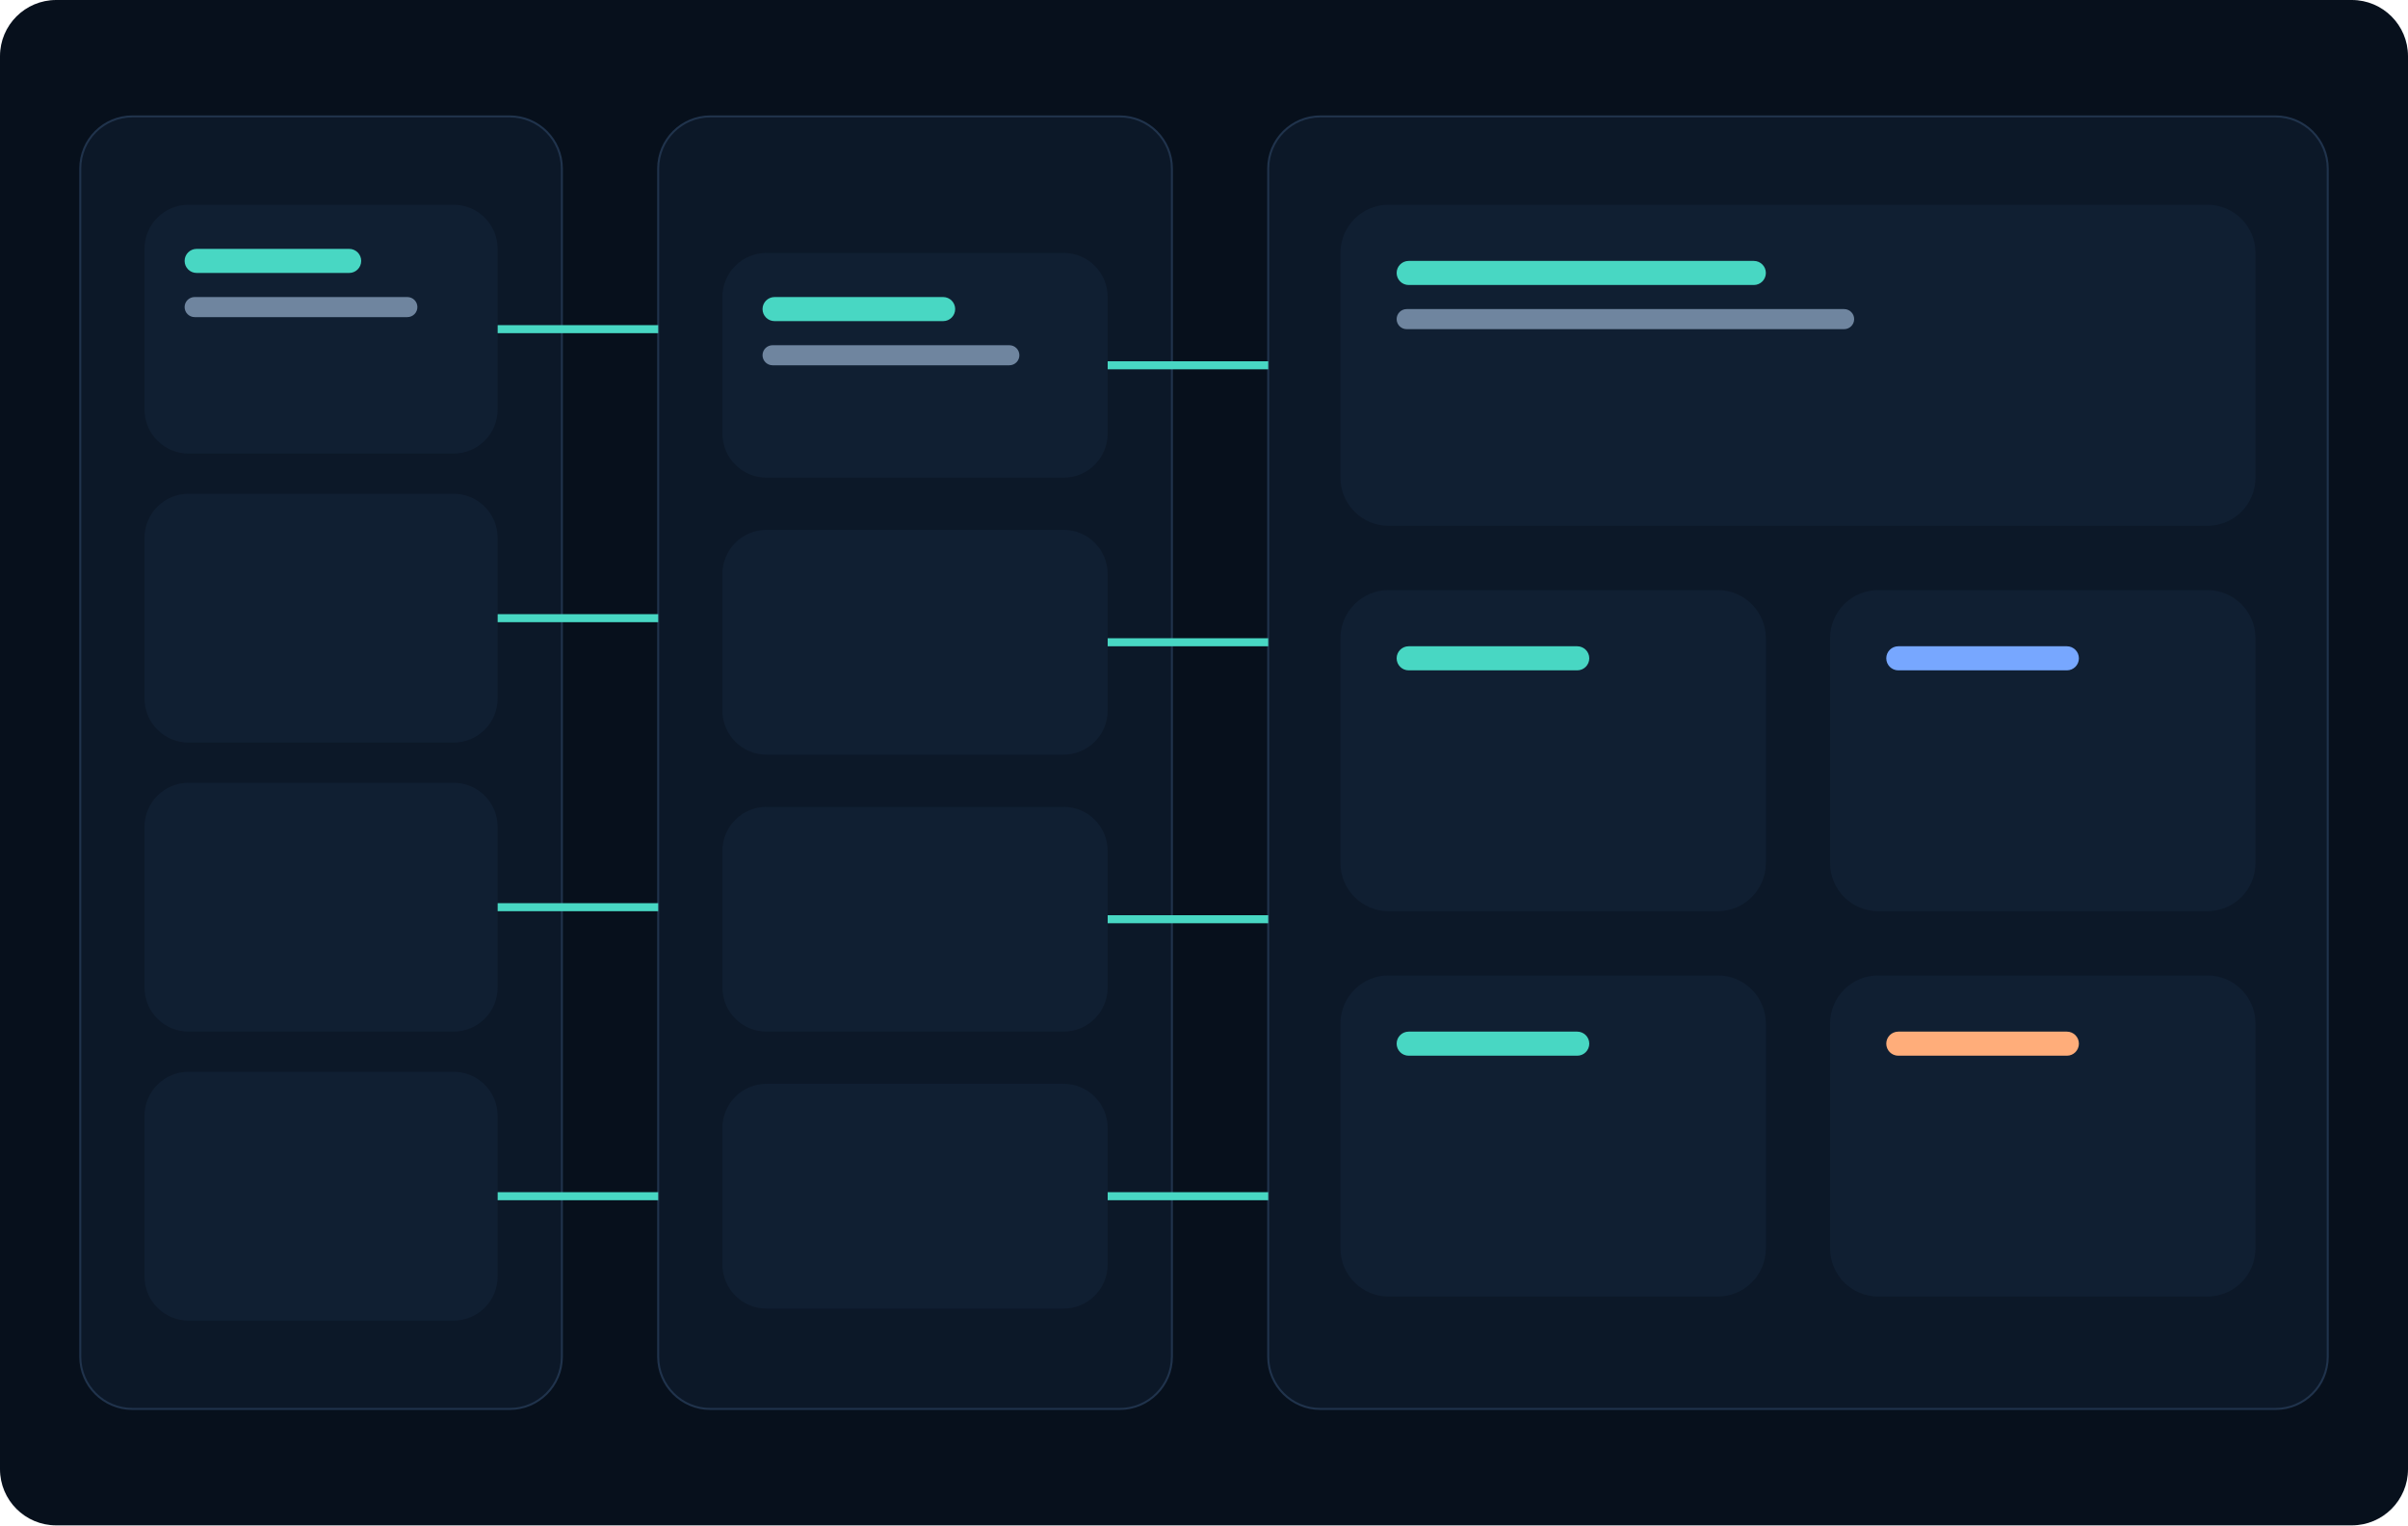
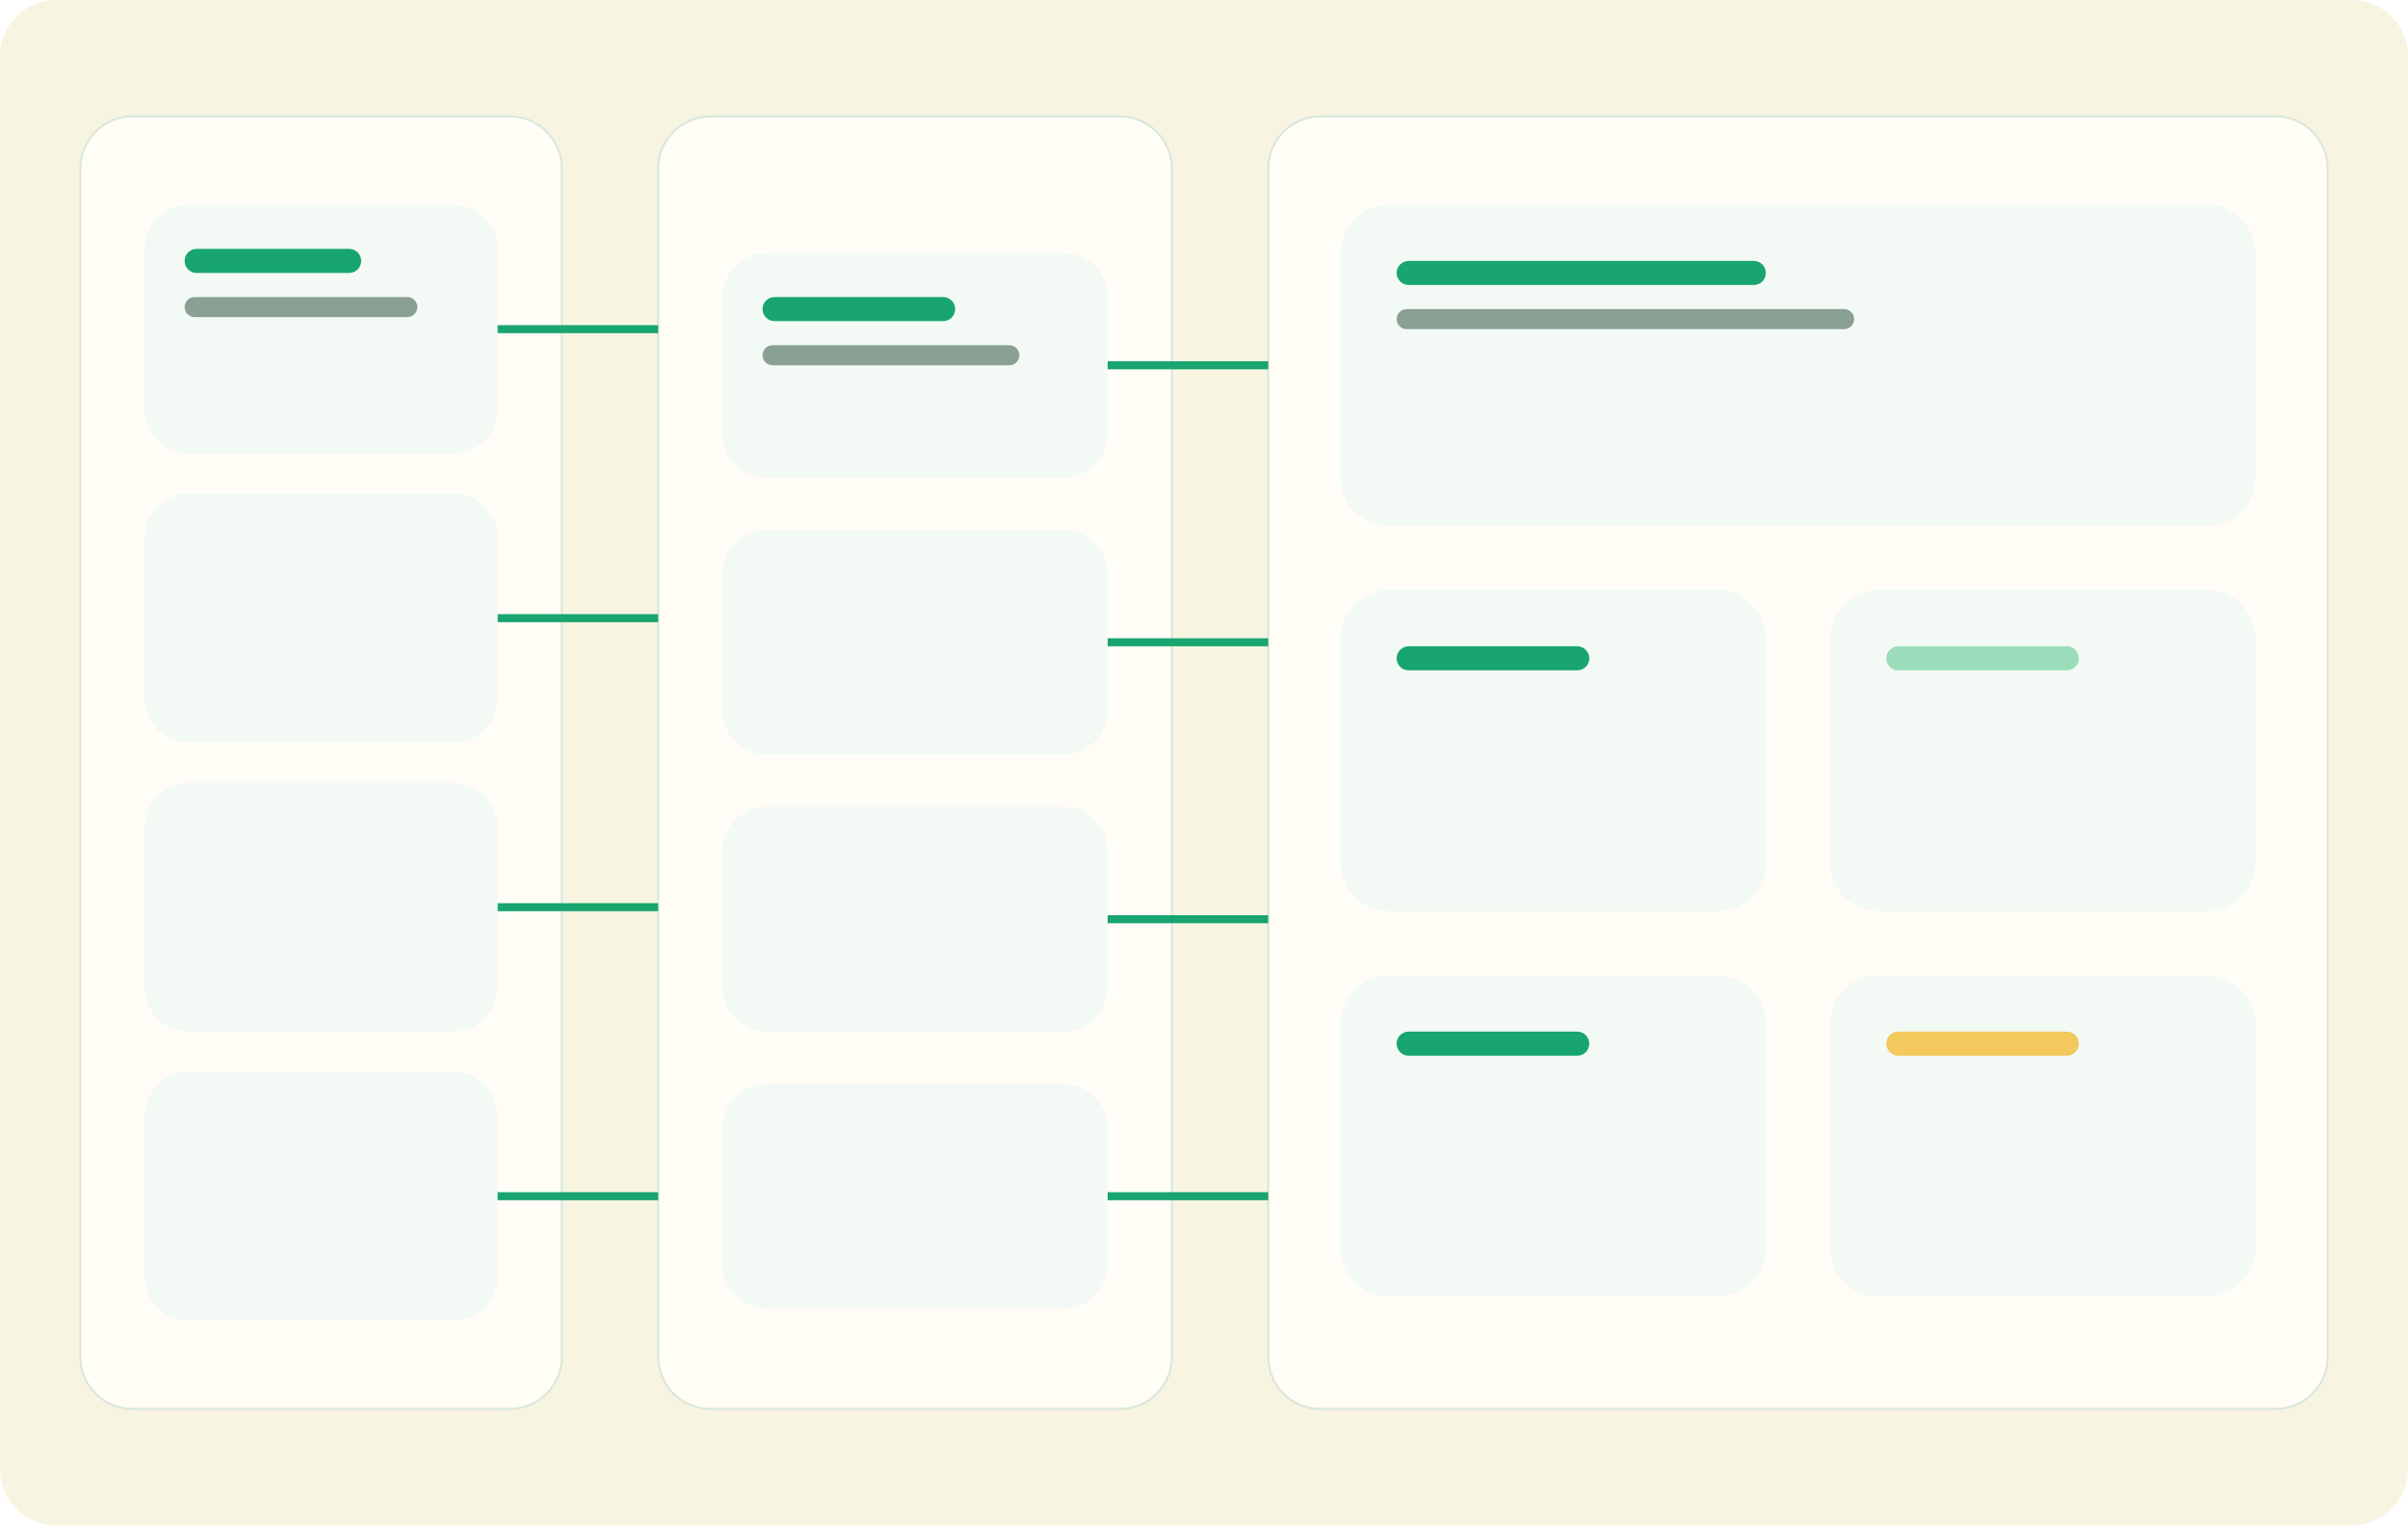
<svg xmlns="http://www.w3.org/2000/svg" width="1200" height="760" viewBox="0 0 1200 760" fill="none">
-   <rect width="1200" height="760" rx="28" fill="#07101C" />
-   <rect x="40" y="58" width="240" height="644" rx="26" fill="#0C1828" stroke="#20334C" />
-   <rect x="328" y="58" width="256" height="644" rx="26" fill="#0C1828" stroke="#20334C" />
-   <rect x="632" y="58" width="528" height="644" rx="26" fill="#0C1828" stroke="#20334C" />
-   <rect x="72" y="102" width="176" height="124" rx="22" fill="#101F32" />
-   <rect x="72" y="246" width="176" height="124" rx="22" fill="#101F32" />
-   <rect x="72" y="390" width="176" height="124" rx="22" fill="#101F32" />
-   <rect x="72" y="534" width="176" height="124" rx="22" fill="#101F32" />
-   <rect x="360" y="126" width="192" height="112" rx="22" fill="#101F32" />
-   <rect x="360" y="264" width="192" height="112" rx="22" fill="#101F32" />
-   <rect x="360" y="402" width="192" height="112" rx="22" fill="#101F32" />
-   <rect x="360" y="540" width="192" height="112" rx="22" fill="#101F32" />
-   <rect x="668" y="102" width="456" height="160" rx="24" fill="#101F32" />
-   <rect x="668" y="294" width="212" height="160" rx="24" fill="#101F32" />
-   <rect x="912" y="294" width="212" height="160" rx="24" fill="#101F32" />
-   <rect x="668" y="486" width="212" height="160" rx="24" fill="#101F32" />
-   <rect x="912" y="486" width="212" height="160" rx="24" fill="#101F32" />
-   <path d="M248 164H328" stroke="#48D7C3" stroke-width="4" />
-   <path d="M248 308H328" stroke="#48D7C3" stroke-width="4" />
-   <path d="M248 452H328" stroke="#48D7C3" stroke-width="4" />
-   <path d="M248 596H328" stroke="#48D7C3" stroke-width="4" />
-   <path d="M552 182H632" stroke="#48D7C3" stroke-width="4" />
-   <path d="M552 320H632" stroke="#48D7C3" stroke-width="4" />
-   <path d="M552 458H632" stroke="#48D7C3" stroke-width="4" />
-   <path d="M552 596H632" stroke="#48D7C3" stroke-width="4" />
-   <rect x="92" y="124" width="88" height="12" rx="6" fill="#48D7C3" />
-   <rect x="92" y="148" width="116" height="10" rx="5" fill="#6F859F" />
-   <rect x="380" y="148" width="96" height="12" rx="6" fill="#48D7C3" />
-   <rect x="380" y="172" width="128" height="10" rx="5" fill="#6F859F" />
-   <rect x="696" y="130" width="184" height="12" rx="6" fill="#48D7C3" />
-   <rect x="696" y="154" width="228" height="10" rx="5" fill="#6F859F" />
-   <rect x="696" y="322" width="96" height="12" rx="6" fill="#48D7C3" />
-   <rect x="940" y="322" width="96" height="12" rx="6" fill="#77A7FF" />
-   <rect x="696" y="514" width="96" height="12" rx="6" fill="#48D7C3" />
-   <rect x="940" y="514" width="96" height="12" rx="6" fill="#FFAD7A" />
+   <rect width="1200" height="760" rx="28" fill="#F8F4E2" />
+   <rect x="40" y="58" width="240" height="644" rx="26" fill="#FFFDF6" stroke="#D9E7DB" />
+   <rect x="328" y="58" width="256" height="644" rx="26" fill="#FFFDF6" stroke="#D9E7DB" />
+   <rect x="632" y="58" width="528" height="644" rx="26" fill="#FFFDF6" stroke="#D9E7DB" />
+   <rect x="72" y="102" width="176" height="124" rx="22" fill="#F3FAF5" />
+   <rect x="72" y="246" width="176" height="124" rx="22" fill="#F3FAF5" />
+   <rect x="72" y="390" width="176" height="124" rx="22" fill="#F3FAF5" />
+   <rect x="72" y="534" width="176" height="124" rx="22" fill="#F3FAF5" />
+   <rect x="360" y="126" width="192" height="112" rx="22" fill="#F3FAF5" />
+   <rect x="360" y="264" width="192" height="112" rx="22" fill="#F3FAF5" />
+   <rect x="360" y="402" width="192" height="112" rx="22" fill="#F3FAF5" />
+   <rect x="360" y="540" width="192" height="112" rx="22" fill="#F3FAF5" />
+   <rect x="668" y="102" width="456" height="160" rx="24" fill="#F3FAF5" />
+   <rect x="668" y="294" width="212" height="160" rx="24" fill="#F3FAF5" />
+   <rect x="912" y="294" width="212" height="160" rx="24" fill="#F3FAF5" />
+   <rect x="668" y="486" width="212" height="160" rx="24" fill="#F3FAF5" />
+   <rect x="912" y="486" width="212" height="160" rx="24" fill="#F3FAF5" />
+   <path d="M248 164H328" stroke="#18A56F" stroke-width="4" />
+   <path d="M248 308H328" stroke="#18A56F" stroke-width="4" />
+   <path d="M248 452H328" stroke="#18A56F" stroke-width="4" />
+   <path d="M248 596H328" stroke="#18A56F" stroke-width="4" />
+   <path d="M552 182H632" stroke="#18A56F" stroke-width="4" />
+   <path d="M552 320H632" stroke="#18A56F" stroke-width="4" />
+   <path d="M552 458H632" stroke="#18A56F" stroke-width="4" />
+   <path d="M552 596H632" stroke="#18A56F" stroke-width="4" />
+   <rect x="92" y="124" width="88" height="12" rx="6" fill="#18A56F" />
+   <rect x="92" y="148" width="116" height="10" rx="5" fill="#8AA095" />
+   <rect x="380" y="148" width="96" height="12" rx="6" fill="#18A56F" />
+   <rect x="380" y="172" width="128" height="10" rx="5" fill="#8AA095" />
+   <rect x="696" y="130" width="184" height="12" rx="6" fill="#18A56F" />
+   <rect x="696" y="154" width="228" height="10" rx="5" fill="#8AA095" />
+   <rect x="696" y="322" width="96" height="12" rx="6" fill="#18A56F" />
+   <rect x="940" y="322" width="96" height="12" rx="6" fill="#9BDDBA" />
+   <rect x="696" y="514" width="96" height="12" rx="6" fill="#18A56F" />
+   <rect x="940" y="514" width="96" height="12" rx="6" fill="#F3C95E" />
</svg>
